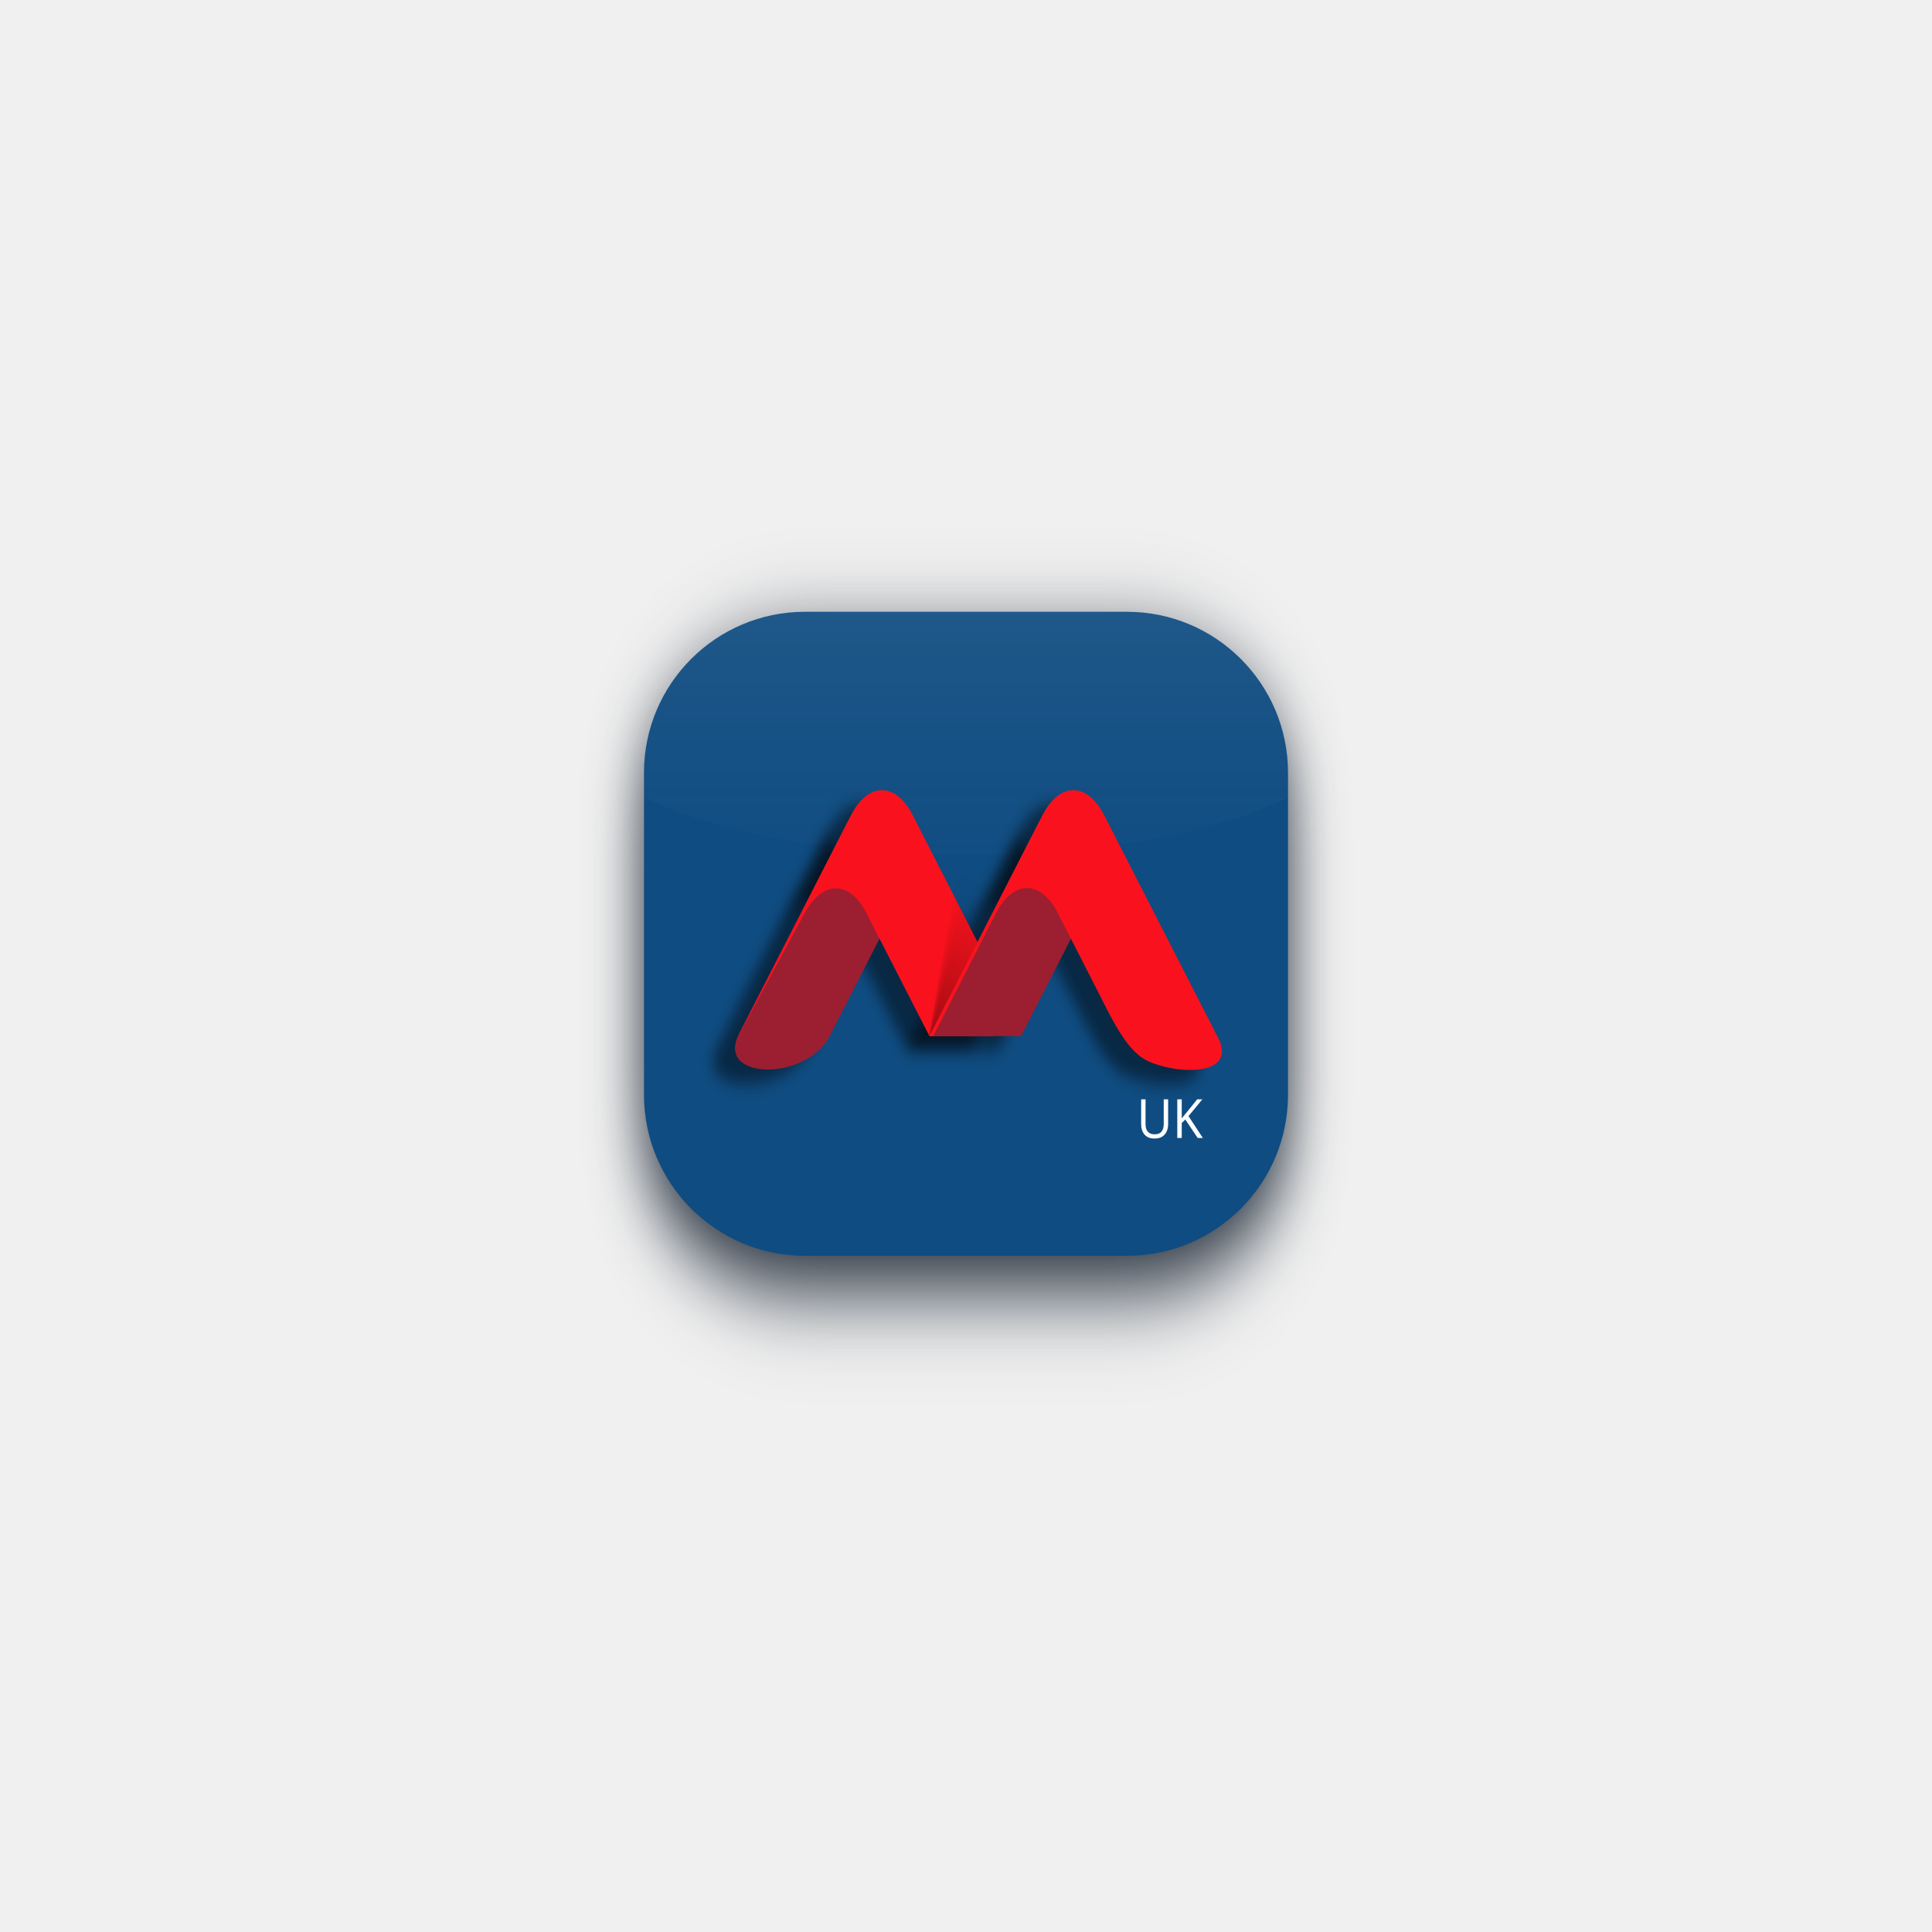
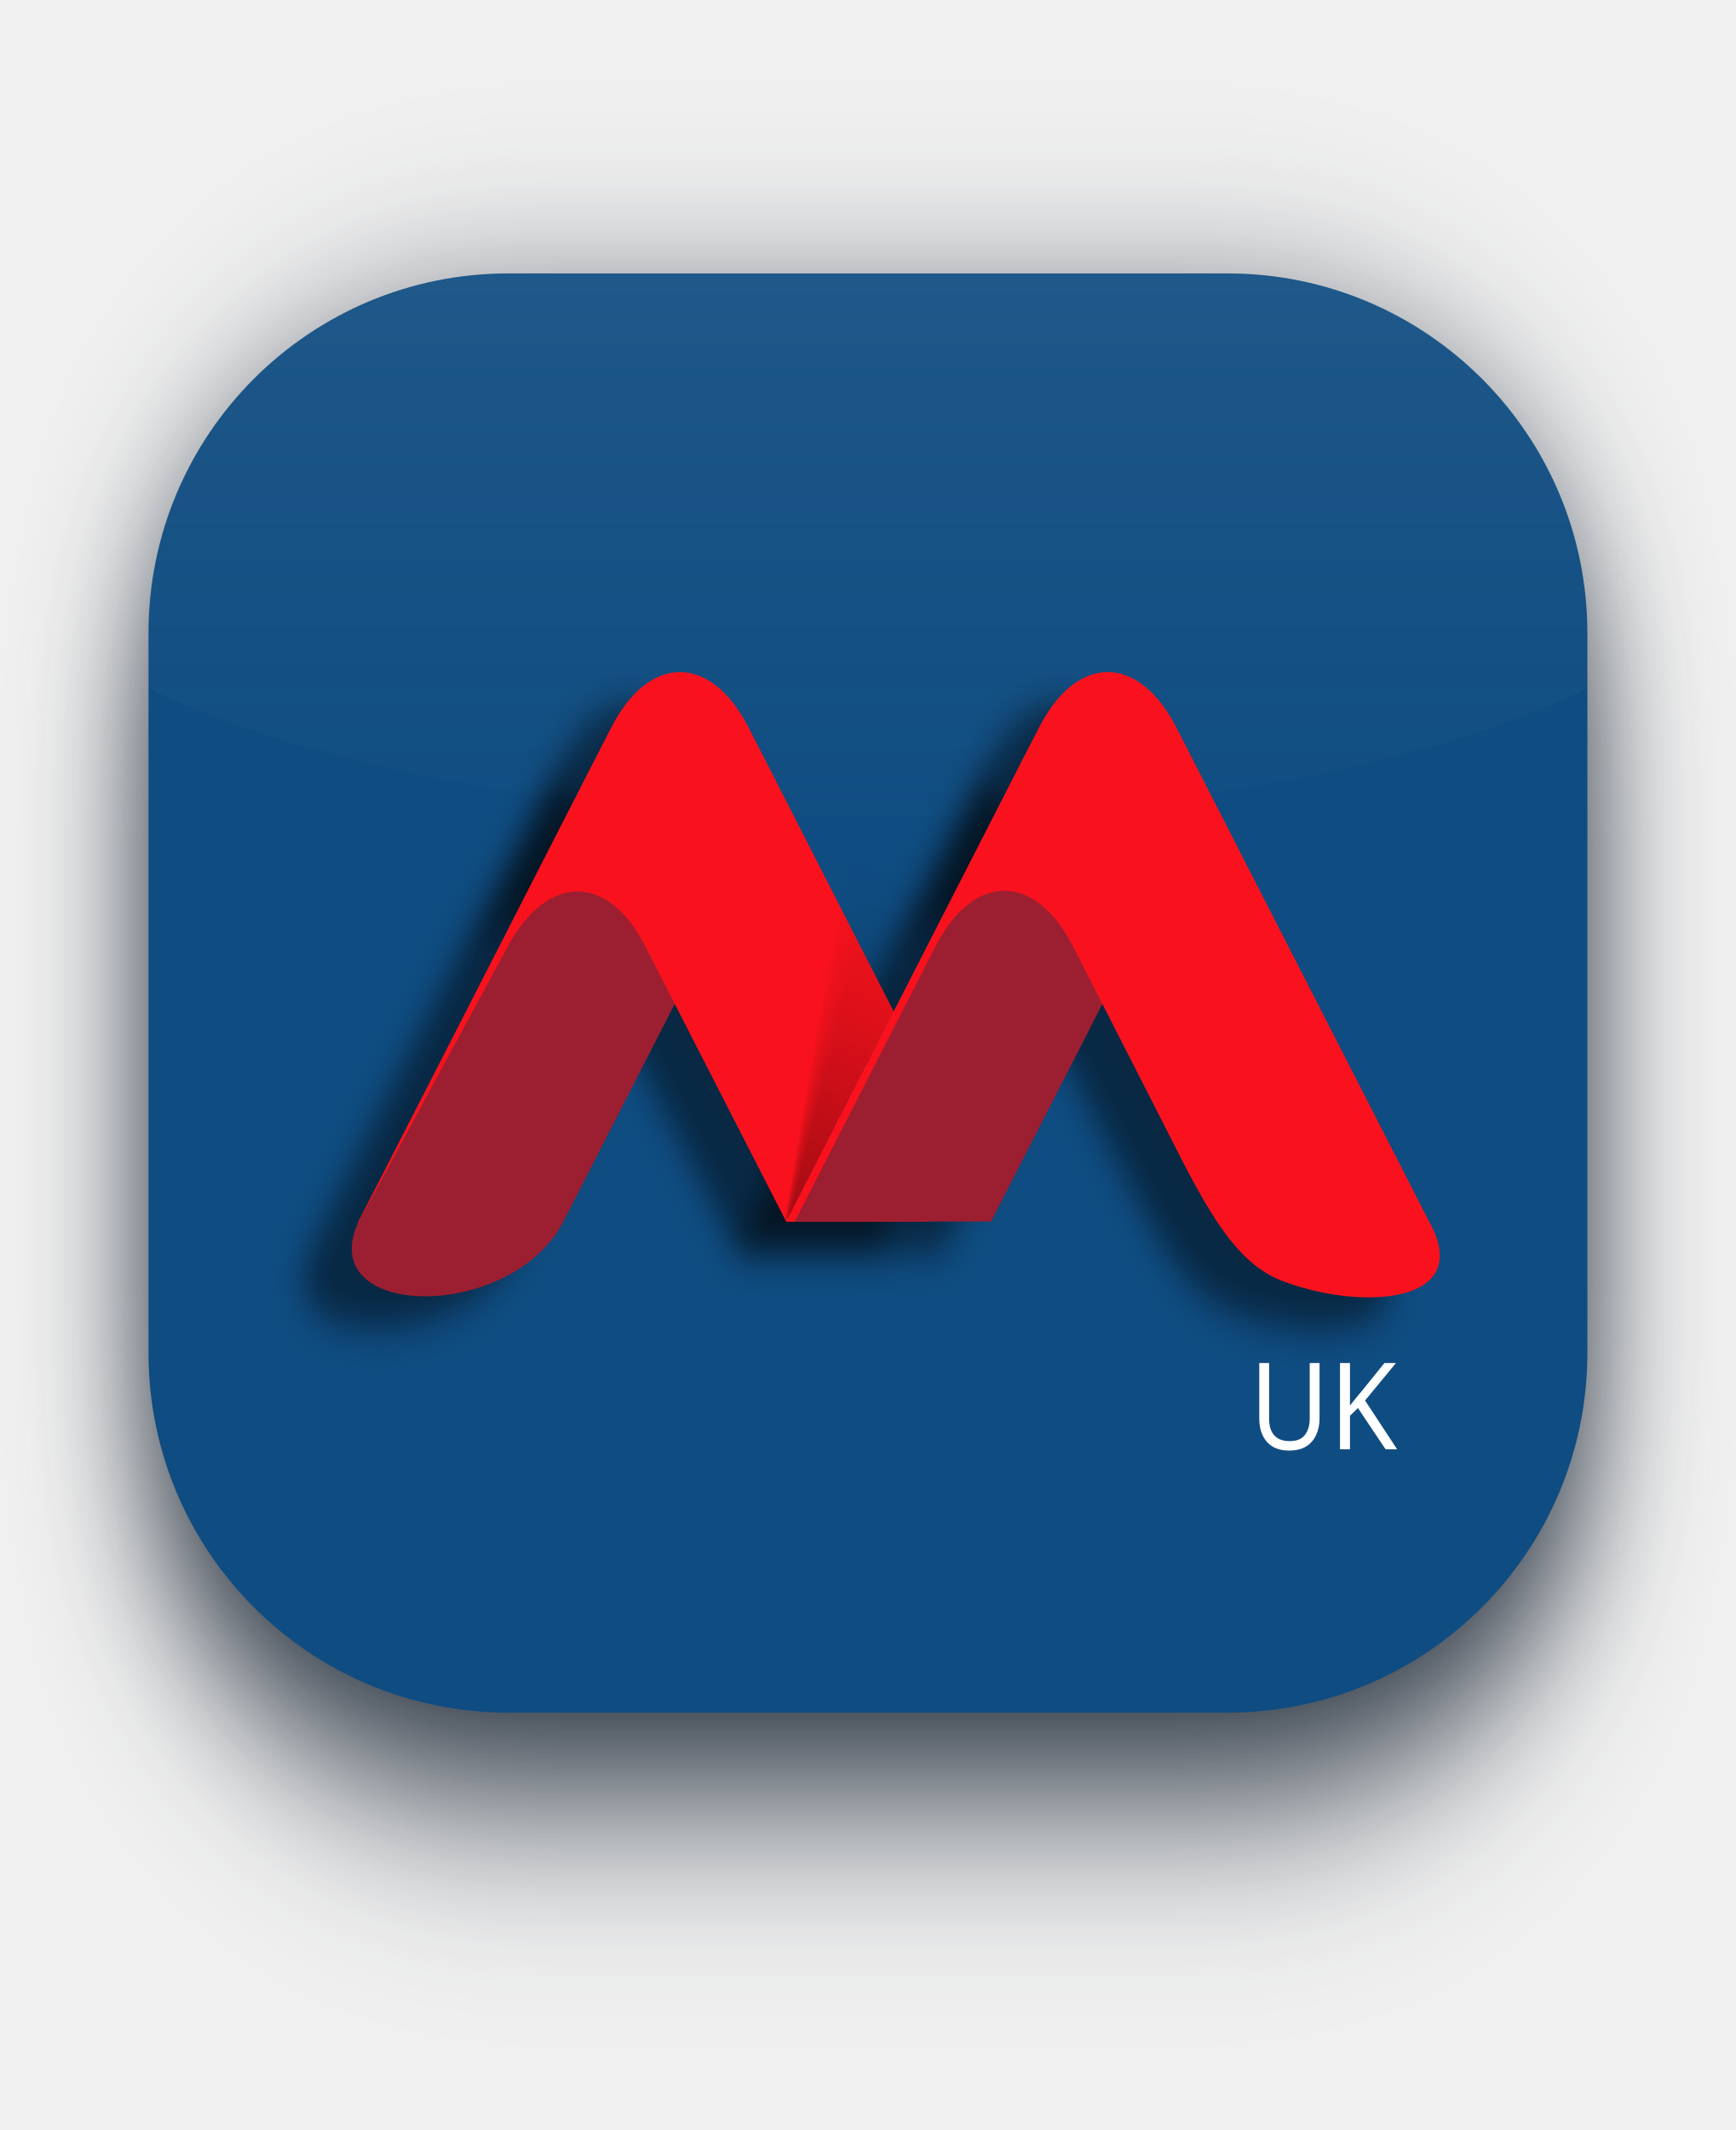
- <svg xmlns="http://www.w3.org/2000/svg" xmlns:xlink="http://www.w3.org/1999/xlink" width="40" height="40" viewBox="0 0 120 120" version="1.1" id="svg1" xml:space="preserve">
+ <svg xmlns="http://www.w3.org/2000/svg" xmlns:xlink="http://www.w3.org/1999/xlink" width="48.256" height="59.2" viewBox="0 0 48.256 59.2" version="1.1" id="svg1" xml:space="preserve">
  <defs id="defs1">
    <rect x="56.674" y="42.058" width="22.817" height="16.929" id="rect7" />
    <rect x="52.783" y="52.258" width="31.97" height="30.95" id="rect26" />
    <rect x="53.309" y="53.519" width="18.295" height="16.298" id="rect25" />
    <linearGradient id="linearGradient17">
      <stop style="stop-color:#ffffff;stop-opacity:0.2;" offset="0" id="stop17" />
      <stop style="stop-color:#0f4c81;stop-opacity:0;" offset="0.851" id="stop18" />
    </linearGradient>
    <clipPath clipPathUnits="userSpaceOnUse" id="clipPath2">
      <rect style="font-variation-settings:'wght' 500;fill:#6b7280;fill-opacity:1;fill-rule:nonzero" id="rect3" width="40" height="40" x="40" y="38" ry="10" rx="10" />
    </clipPath>
    <clipPath clipPathUnits="userSpaceOnUse" id="clipPath5">
      <rect style="font-variation-settings:'wght' 500;fill:#6b7280;fill-opacity:1;fill-rule:nonzero" id="rect6" width="40" height="40" x="40" y="38" ry="10" rx="10" />
    </clipPath>
    <clipPath clipPathUnits="userSpaceOnUse" id="clipPath7">
      <rect style="font-variation-settings:'wght' 500;fill:#2563eb;fill-opacity:1;fill-rule:nonzero;stroke-width:1.265" id="rect8" width="40" height="64" x="40" y="38" ry="16" rx="10" />
    </clipPath>
    <clipPath clipPathUnits="userSpaceOnUse" id="clipPath9">
      <rect style="font-variation-settings:'wght' 500;fill:#2563eb;fill-opacity:1;fill-rule:nonzero;stroke-width:1.265" id="rect10" width="40" height="64" x="40" y="39.6" ry="16" rx="10" />
    </clipPath>
    <filter style="color-interpolation-filters:sRGB" id="filter10" x="0" y="0" width="1" height="1">
      <feGaussianBlur stdDeviation="35" id="feGaussianBlur10" />
    </filter>
-     <filter style="color-interpolation-filters:sRGB;" id="filter14" x="-0.12" y="-0.12" width="1.24" height="1.24">
+     <filter style="color-interpolation-filters:sRGB" id="filter14" x="-0.12" y="-0.12" width="1.24" height="1.24">
      <feGaussianBlur stdDeviation="2 2" result="blur" id="feGaussianBlur14" />
    </filter>
    <clipPath clipPathUnits="userSpaceOnUse" id="clipPath14">
      <rect style="font-variation-settings:'wght' 500;fill:#2563eb;fill-opacity:1;fill-rule:nonzero" id="rect15" width="40" height="40" x="40" y="38" ry="10" rx="10" />
    </clipPath>
    <linearGradient xlink:href="#linearGradient17" id="linearGradient18" x1="60" y1="21.1" x2="60" y2="69.1" gradientUnits="userSpaceOnUse" />
    <clipPath clipPathUnits="userSpaceOnUse" id="clipPath18">
      <rect style="font-variation-settings:'wght' 500;fill:#2563eb;fill-opacity:1;fill-rule:nonzero" id="rect19" width="40" height="40" x="40" y="38" ry="10" rx="10" />
    </clipPath>
-     <filter style="color-interpolation-filters:sRGB;" id="filter22" x="-0.103" y="-0.24" width="1.206" height="1.48">
+     <filter style="color-interpolation-filters:sRGB" id="filter22" x="-0.103" y="-0.24" width="1.206" height="1.48">
      <feGaussianBlur stdDeviation="0.01 2" result="fbSourceGraphic" id="feGaussianBlur22" />
      <feColorMatrix result="fbSourceGraphicAlpha" in="fbSourceGraphic" values="0 0 0 -1 0 0 0 0 -1 0 0 0 0 -1 0 0 0 0 1 0" id="feColorMatrix23" />
      <feGaussianBlur id="feGaussianBlur23" stdDeviation="1.71 2" result="blur" in="fbSourceGraphic" />
    </filter>
    <clipPath clipPathUnits="userSpaceOnUse" id="clipPath21">
      <rect style="font-variation-settings:'wght' 500;fill:#0f4c81;fill-opacity:1;fill-rule:nonzero;stroke-width:0.905" id="rect27" width="36.194" height="36.194" x="43.905" y="39.444" ry="9.048" rx="9.048" />
    </clipPath>
    <filter id="Adobe_OpacityMaskFilter" filterUnits="userSpaceOnUse" x="321.626" y="287.121" width="7.471" height="8.11">
      <feColorMatrix type="matrix" values="1 0 0 0 0  0 1 0 0 0  0 0 1 0 0  0 0 0 1 0" id="feColorMatrix1" />
    </filter>
    <filter id="Adobe_OpacityMaskFilter_00000015331633570612612660000013602094239160664469_" filterUnits="userSpaceOnUse" x="309.138" y="287.285" width="7.471" height="8.11">
      <feColorMatrix type="matrix" values="1 0 0 0 0  0 1 0 0 0  0 0 1 0 0  0 0 0 1 0" id="feColorMatrix74" />
    </filter>
    <filter id="Adobe_OpacityMaskFilter_00000021813318148992452910000016104442706811943854_" filterUnits="userSpaceOnUse" x="310.507" y="288.772" width="4.567" height="6.141">
      <feColorMatrix type="matrix" values="1 0 0 0 0  0 1 0 0 0  0 0 1 0 0  0 0 0 1 0" id="feColorMatrix147" />
    </filter>
    <filter id="Adobe_OpacityMaskFilter_00000064342337086352702720000002443566982172518543_" filterUnits="userSpaceOnUse" x="317.522" y="288.541" width="3.346" height="4.632">
      <feColorMatrix type="matrix" values="1 0 0 0 0  0 1 0 0 0  0 0 1 0 0  0 0 0 1 0" id="feColorMatrix204" />
    </filter>
    <filter id="Adobe_OpacityMaskFilter_00000016052303198949857320000010837388098942605980_" filterUnits="userSpaceOnUse" x="320.21" y="288.113" width="4.954" height="6.799">
      <feColorMatrix type="matrix" values="1 0 0 0 0  0 1 0 0 0  0 0 1 0 0  0 0 0 1 0" id="feColorMatrix250" />
    </filter>
-     <filter style="color-interpolation-filters:sRGB;" id="filter90" x="-0.031" y="-0.071" width="1.061" height="1.141">
+     <filter style="color-interpolation-filters:sRGB" id="filter90" x="-0.031" y="-0.071" width="1.061" height="1.141">
      <feGaussianBlur stdDeviation="0.21 0.21" result="blur" id="feGaussianBlur90" />
    </filter>
  </defs>
-   <g id="layer1">
+   <g id="layer1" transform="translate(-35.872,-30.4)">
    <rect style="font-variation-settings:'wght' 500;fill:#1e2937;fill-opacity:1;fill-rule:nonzero;filter:url(#filter22)" id="rect22" width="40" height="40" x="40" y="40" ry="10" rx="10" />
    <rect style="font-variation-settings:'wght' 500;fill:#0f4c81;fill-opacity:1;fill-rule:nonzero" id="rect1-8" width="40" height="40" x="40" y="38" ry="10" rx="10" />
    <ellipse style="font-variation-settings:'wght' 500;fill:url(#linearGradient18);fill-opacity:1;fill-rule:nonzero;stroke-width:0.61" id="path17" cx="60" cy="45.1" rx="24" ry="8" clip-path="url(#clipPath18)" />
-     <text xml:space="preserve" id="text24" style="fill:#ffffff;text-orientation:auto;-inkscape-font-specification:'Montserrat, @wght=700';font-family:Montserrat;font-size:13.333px;font-variation-settings:'wght' 700;text-align:start;writing-mode:lr-tb;direction:ltr;fill-opacity:1;fill-rule:nonzero;font-weight:normal;font-style:normal;font-stretch:normal;font-variant:normal;font-variant-ligatures:normal;font-variant-caps:normal;font-variant-numeric:normal;font-variant-east-asian:normal;white-space:pre;shape-inside:url(#rect25)" />
+     <text xml:space="preserve" id="text24" style="font-style:normal;font-variant:normal;font-weight:normal;font-stretch:normal;font-size:13.333px;font-family:Montserrat;-inkscape-font-specification:'Montserrat, @wght=700';font-variant-ligatures:normal;font-variant-caps:normal;font-variant-numeric:normal;font-variant-east-asian:normal;font-variation-settings:'wght' 700;text-align:start;writing-mode:lr-tb;direction:ltr;white-space:pre;shape-inside:url(#rect25);fill:#ffffff;fill-opacity:1;fill-rule:nonzero" />
    <g id="g91" transform="translate(0.7745678,-2.230483)">
      <g id="g90" transform="matrix(1.835497,0,0,2.435214,-529.1806,-649.0656)" style="fill:#000000;fill-opacity:0.469;filter:url(#filter90)">
        <g id="g89" transform="translate(1.040892,1.040892)" style="fill:#000000;fill-opacity:0.469">
          <defs id="defs7">
            <filter id="filter7" filterUnits="userSpaceOnUse" x="321.626" y="287.121" width="7.471" height="8.11">
              <feColorMatrix type="matrix" values="1 0 0 0 0  0 1 0 0 0  0 0 1 0 0  0 0 0 1 0" id="feColorMatrix7" />
            </filter>
          </defs>
          <mask maskUnits="userSpaceOnUse" x="321.626" y="287.121" width="7.471" height="8.11" id="mask14">
            <g style="filter:url(#Adobe_OpacityMaskFilter)" id="g14">
              <linearGradient id="linearGradient14" gradientUnits="userSpaceOnUse" x1="357.085" y1="261.532" x2="353.02" y2="254.308" gradientTransform="matrix(-0.2115,0.9583,0.9608,0.2174,152.044,-105.211)">
                <stop offset="0" style="stop-color:#000000" id="stop8" />
                <stop offset="0.085" style="stop-color:#090909" id="stop9" />
                <stop offset="0.227" style="stop-color:#232323" id="stop10" />
                <stop offset="0.408" style="stop-color:#4D4D4D" id="stop11" />
                <stop offset="0.621" style="stop-color:#878787" id="stop12" />
                <stop offset="0.858" style="stop-color:#D0D0D0" id="stop13" />
                <stop offset="1" style="stop-color:#FFFFFF" id="stop14" />
              </linearGradient>
              <polygon style="fill:url(#SVGID_00000044142583804299838410000004173048437747079598_)" points="320.577,294.645 330.202,297.155 330.434,288.911 320.815,286.399 " id="polygon14" />
            </g>
          </mask>
          <defs id="defs15">
            <filter id="filter15" filterUnits="userSpaceOnUse" x="309.138" y="287.285" width="7.471" height="8.11">
              <feColorMatrix type="matrix" values="1 0 0 0 0  0 1 0 0 0  0 0 1 0 0  0 0 0 1 0" id="feColorMatrix14" />
            </filter>
          </defs>
          <mask maskUnits="userSpaceOnUse" x="309.138" y="287.285" width="7.471" height="8.11" id="mask23">
            <g style="filter:url(#Adobe_OpacityMaskFilter_00000015331633570612612660000013602094239160664469_)" id="g23">
              <linearGradient id="linearGradient23" gradientUnits="userSpaceOnUse" x1="349.612" y1="295.228" x2="345.547" y2="288.005" gradientTransform="matrix(0.2115,0.9583,-0.9608,0.2174,520.1465,-105.211)">
                <stop offset="0" style="stop-color:#000000" id="stop15" />
                <stop offset="0.085" style="stop-color:#090909" id="stop16" />
                <stop offset="0.227" style="stop-color:#232323" id="stop19" />
                <stop offset="0.408" style="stop-color:#4D4D4D" id="stop20" />
                <stop offset="0.621" style="stop-color:#878787" id="stop21" />
                <stop offset="0.858" style="stop-color:#D0D0D0" id="stop22" />
                <stop offset="1" style="stop-color:#FFFFFF" id="stop23" />
              </linearGradient>
              <polygon style="fill:url(#SVGID_00000008111533322176856110000006665696691175207564_)" points="317.658,294.809 308.033,297.319 307.8,289.075 317.419,286.564 " id="polygon23" />
            </g>
          </mask>
          <g id="g88" style="fill:#000000;fill-opacity:0.469">
            <path style="clip-rule:evenodd;fill:#000000;fill-opacity:0.469;fill-rule:evenodd" d="m 314.819,287.678 -3.75,5.519 c -0.69,1.121 2.309,1.152 3.102,0 l 2.199,-3.239 z" id="path23" />
            <defs id="defs24">
              <filter id="filter24" filterUnits="userSpaceOnUse" x="310.507" y="288.772" width="4.567" height="6.141">
                <feColorMatrix type="matrix" values="1 0 0 0 0  0 1 0 0 0  0 0 1 0 0  0 0 0 1 0" id="feColorMatrix24" />
              </filter>
            </defs>
            <mask maskUnits="userSpaceOnUse" x="310.507" y="288.772" width="4.567" height="6.141" id="mask30">
              <g style="filter:url(#Adobe_OpacityMaskFilter_00000021813318148992452910000016104442706811943854_)" id="g30">
                <linearGradient id="linearGradient30" gradientUnits="userSpaceOnUse" x1="388.602" y1="278.8" x2="385.4" y2="273.11" gradientTransform="matrix(-0.9765,0.098,0.0932,0.9807,664.8198,-17.5023)">
                  <stop offset="0" style="stop-color:#000000" id="stop24" />
                  <stop offset="0.085" style="stop-color:#090909" id="stop25" />
                  <stop offset="0.227" style="stop-color:#232323" id="stop26" />
                  <stop offset="0.408" style="stop-color:#4D4D4D" id="stop27" />
                  <stop offset="0.621" style="stop-color:#878787" id="stop28" />
                  <stop offset="0.858" style="stop-color:#D0D0D0" id="stop29" />
                  <stop offset="1" style="stop-color:#FFFFFF" id="stop30" />
                </linearGradient>
                <polygon style="fill:url(#SVGID_00000106116894588425508180000000025883933250608553_)" points="308.958,288.79 309.446,296.612 315.67,294.761 315.188,286.943 " id="polygon30" />
              </g>
            </mask>
            <path style="clip-rule:evenodd;fill:#000000;fill-opacity:0.469;fill-rule:evenodd" d="m 314.898,287.556 -3.829,5.641 -0.016,0.031 2.279,-3.176 c 0.592,-0.821 1.506,-0.842 2.078,0 l 2.137,3.145 h 2.169 l 0.317,-1.132 -3.057,-4.509 c -0.573,-0.841 -1.505,-0.841 -2.078,0 z" id="path30" />
            <defs id="defs30">
              <filter id="filter30" filterUnits="userSpaceOnUse" x="317.522" y="288.541" width="3.346" height="4.632">
                <feColorMatrix type="matrix" values="1 0 0 0 0  0 1 0 0 0  0 0 1 0 0  0 0 0 1 0" id="feColorMatrix30" />
              </filter>
            </defs>
            <mask maskUnits="userSpaceOnUse" x="317.522" y="288.541" width="3.346" height="4.632" id="mask37">
              <g style="filter:url(#Adobe_OpacityMaskFilter_00000064342337086352702720000002443566982172518543_)" id="g37">
                <linearGradient id="linearGradient37" gradientUnits="userSpaceOnUse" x1="427.351" y1="324.389" x2="425.089" y2="320.37" gradientTransform="matrix(-0.6296,-0.7527,0.7522,-0.636,344.3034,817.0264)">
                  <stop offset="0" style="stop-color:#000000" id="stop31" />
                  <stop offset="0.085" style="stop-color:#090909" id="stop32" />
                  <stop offset="0.227" style="stop-color:#232323" id="stop33" />
                  <stop offset="0.408" style="stop-color:#4D4D4D" id="stop34" />
                  <stop offset="0.621" style="stop-color:#878787" id="stop35" />
                  <stop offset="0.858" style="stop-color:#D0D0D0" id="stop36" />
                  <stop offset="1" style="stop-color:#FFFFFF" id="stop37" />
                </linearGradient>
                <polygon style="fill:url(#SVGID_00000027588500552423695070000004368425942358001298_)" points="315.477,290.504 319.585,286.796 321.814,290.804 317.71,294.514 " id="polygon37" />
              </g>
            </mask>
            <polygon style="clip-rule:evenodd;fill:#000000;fill-opacity:0.469;fill-rule:evenodd" points="322.849,289.957 321.295,287.678 317.547,293.196 320.649,293.196 " id="polygon77" />
            <defs id="defs77">
              <filter id="filter77" filterUnits="userSpaceOnUse" x="320.21" y="288.113" width="4.954" height="6.799">
                <feColorMatrix type="matrix" values="1 0 0 0 0  0 1 0 0 0  0 0 1 0 0  0 0 0 1 0" id="feColorMatrix77" />
              </filter>
            </defs>
            <mask maskUnits="userSpaceOnUse" x="320.21" y="288.113" width="4.954" height="6.799" id="mask87">
              <g style="filter:url(#Adobe_OpacityMaskFilter_00000016052303198949857320000010837388098942605980_)" id="g87">
                <linearGradient id="linearGradient87" gradientUnits="userSpaceOnUse" x1="394.018" y1="278.259" x2="390.815" y2="272.569" gradientTransform="matrix(0.9765,0.098,-0.0932,0.9807,-34.8752,-17.5023)">
                  <stop offset="0" style="stop-color:#000000" id="stop81" />
                  <stop offset="0.085" style="stop-color:#090909" id="stop82" />
                  <stop offset="0.227" style="stop-color:#232323" id="stop83" />
                  <stop offset="0.408" style="stop-color:#4D4D4D" id="stop84" />
                  <stop offset="0.621" style="stop-color:#878787" id="stop85" />
                  <stop offset="0.858" style="stop-color:#D0D0D0" id="stop86" />
                  <stop offset="1" style="stop-color:#FFFFFF" id="stop87" />
                </linearGradient>
                <polygon style="fill:url(#SVGID_00000164486527105074385210000009246502422285102481_)" points="326.326,288.79 325.838,296.612 319.613,294.761 320.095,286.943 " id="polygon87" />
              </g>
            </mask>
            <path style="clip-rule:evenodd;fill:#000000;fill-opacity:0.469;fill-rule:evenodd" d="m 321.377,287.556 -3.83,5.641 h 0.128 l 2.134,-3.145 c 0.574,-0.842 1.507,-0.842 2.079,0 l 1.13,1.669 c 0.75,1.099 1.196,1.903 2.026,2.148 1.196,0.351 2.945,0.275 2.24,-0.673 l -3.83,-5.641 c -0.573,-0.84 -1.504,-0.84 -2.077,10e-4 z" id="path87" />
          </g>
        </g>
      </g>
      <g id="g6" transform="matrix(1.835497,0,0,2.435214,-527.813,-649.9483)">
        <g id="g313" transform="translate(1.040892,1.040892)">
          <defs id="defs1-0">
            <filter id="filter2" filterUnits="userSpaceOnUse" x="321.626" y="287.121" width="7.471" height="8.11">
              <feColorMatrix type="matrix" values="1 0 0 0 0  0 1 0 0 0  0 0 1 0 0  0 0 0 1 0" id="feColorMatrix2" />
            </filter>
          </defs>
          <mask maskUnits="userSpaceOnUse" x="321.626" y="287.121" width="7.471" height="8.11" id="SVGID_1_">
            <g style="filter:url(#Adobe_OpacityMaskFilter)" id="g7">
              <linearGradient id="SVGID_00000044142583804299838410000004173048437747079598_" gradientUnits="userSpaceOnUse" x1="357.085" y1="261.532" x2="353.02" y2="254.308" gradientTransform="matrix(-0.2115,0.9583,0.9608,0.2174,152.044,-105.211)">
                <stop offset="0" style="stop-color:#000000" id="stop1" />
                <stop offset="0.085" style="stop-color:#090909" id="stop2" />
                <stop offset="0.227" style="stop-color:#232323" id="stop3" />
                <stop offset="0.408" style="stop-color:#4D4D4D" id="stop4" />
                <stop offset="0.621" style="stop-color:#878787" id="stop5" />
                <stop offset="0.858" style="stop-color:#D0D0D0" id="stop6" />
                <stop offset="1" style="stop-color:#FFFFFF" id="stop7" />
              </linearGradient>
              <polygon style="fill:url(#SVGID_00000044142583804299838410000004173048437747079598_)" points="330.202,297.155 330.434,288.911 320.815,286.399 320.577,294.645 " id="polygon7" />
            </g>
          </mask>
          <defs id="defs74">
            <filter id="filter3" filterUnits="userSpaceOnUse" x="309.138" y="287.285" width="7.471" height="8.11">
              <feColorMatrix type="matrix" values="1 0 0 0 0  0 1 0 0 0  0 0 1 0 0  0 0 0 1 0" id="feColorMatrix3" />
            </filter>
          </defs>
          <mask maskUnits="userSpaceOnUse" x="309.138" y="287.285" width="7.471" height="8.11" id="SVGID_00000060742575166319111600000017873247286599271587_">
            <g style="filter:url(#Adobe_OpacityMaskFilter_00000015331633570612612660000013602094239160664469_)" id="g80">
              <linearGradient id="SVGID_00000008111533322176856110000006665696691175207564_" gradientUnits="userSpaceOnUse" x1="349.612" y1="295.228" x2="345.547" y2="288.005" gradientTransform="matrix(0.2115,0.9583,-0.9608,0.2174,520.1465,-105.211)">
                <stop offset="0" style="stop-color:#000000" id="stop74" />
                <stop offset="0.085" style="stop-color:#090909" id="stop75" />
                <stop offset="0.227" style="stop-color:#232323" id="stop76" />
                <stop offset="0.408" style="stop-color:#4D4D4D" id="stop77" />
                <stop offset="0.621" style="stop-color:#878787" id="stop78" />
                <stop offset="0.858" style="stop-color:#D0D0D0" id="stop79" />
                <stop offset="1" style="stop-color:#FFFFFF" id="stop80" />
              </linearGradient>
              <polygon style="fill:url(#SVGID_00000008111533322176856110000006665696691175207564_)" points="308.033,297.319 307.8,289.075 317.419,286.564 317.658,294.809 " id="polygon80" />
            </g>
          </mask>
          <g id="g312">
            <path style="clip-rule:evenodd;fill:#9b1f31;fill-rule:evenodd" d="m 314.819,287.678 -3.75,5.519 c -0.69,1.121 2.309,1.152 3.102,0 l 2.199,-3.239 z" id="path147" />
            <defs id="defs147">
              <filter id="filter4" filterUnits="userSpaceOnUse" x="310.507" y="288.772" width="4.567" height="6.141">
                <feColorMatrix type="matrix" values="1 0 0 0 0  0 1 0 0 0  0 0 1 0 0  0 0 0 1 0" id="feColorMatrix4" />
              </filter>
            </defs>
            <mask maskUnits="userSpaceOnUse" x="310.507" y="288.772" width="4.567" height="6.141" id="SVGID_00000000224368369140665180000015356093286301860004_">
              <g style="filter:url(#Adobe_OpacityMaskFilter_00000021813318148992452910000016104442706811943854_)" id="g153">
                <linearGradient id="SVGID_00000106116894588425508180000000025883933250608553_" gradientUnits="userSpaceOnUse" x1="388.602" y1="278.8" x2="385.4" y2="273.11" gradientTransform="matrix(-0.9765,0.098,0.0932,0.9807,664.8198,-17.5023)">
                  <stop offset="0" style="stop-color:#000000" id="stop147" />
                  <stop offset="0.085" style="stop-color:#090909" id="stop148" />
                  <stop offset="0.227" style="stop-color:#232323" id="stop149" />
                  <stop offset="0.408" style="stop-color:#4D4D4D" id="stop150" />
                  <stop offset="0.621" style="stop-color:#878787" id="stop151" />
                  <stop offset="0.858" style="stop-color:#D0D0D0" id="stop152" />
                  <stop offset="1" style="stop-color:#FFFFFF" id="stop153" />
                </linearGradient>
                <polygon style="fill:url(#SVGID_00000106116894588425508180000000025883933250608553_)" points="309.446,296.612 315.67,294.761 315.188,286.943 308.958,288.79 " id="polygon153" />
              </g>
            </mask>
            <path style="clip-rule:evenodd;fill:#f9121d;fill-rule:evenodd" d="m 314.898,287.556 -3.829,5.641 -0.016,0.031 2.279,-3.176 c 0.592,-0.821 1.506,-0.842 2.078,0 l 2.137,3.145 h 2.169 l 0.317,-1.132 -3.057,-4.509 c -0.573,-0.841 -1.505,-0.841 -2.078,0 z" id="path204" />
            <defs id="defs204">
              <filter id="filter5" filterUnits="userSpaceOnUse" x="317.522" y="288.541" width="3.346" height="4.632">
                <feColorMatrix type="matrix" values="1 0 0 0 0  0 1 0 0 0  0 0 1 0 0  0 0 0 1 0" id="feColorMatrix5" />
              </filter>
            </defs>
            <mask maskUnits="userSpaceOnUse" x="317.522" y="288.541" width="3.346" height="4.632" id="SVGID_00000147203780942252770400000017093646661724210835_">
              <g style="filter:url(#Adobe_OpacityMaskFilter_00000064342337086352702720000002443566982172518543_)" id="g210">
                <linearGradient id="SVGID_00000027588500552423695070000004368425942358001298_" gradientUnits="userSpaceOnUse" x1="427.351" y1="324.389" x2="425.089" y2="320.37" gradientTransform="matrix(-0.6296,-0.7527,0.7522,-0.636,344.3034,817.0264)">
                  <stop offset="0" style="stop-color:#000000" id="stop204" />
                  <stop offset="0.085" style="stop-color:#090909" id="stop205" />
                  <stop offset="0.227" style="stop-color:#232323" id="stop206" />
                  <stop offset="0.408" style="stop-color:#4D4D4D" id="stop207" />
                  <stop offset="0.621" style="stop-color:#878787" id="stop208" />
                  <stop offset="0.858" style="stop-color:#D0D0D0" id="stop209" />
                  <stop offset="1" style="stop-color:#FFFFFF" id="stop210" />
                </linearGradient>
                <polygon style="fill:url(#SVGID_00000027588500552423695070000004368425942358001298_)" points="319.585,286.796 321.814,290.804 317.71,294.514 315.477,290.504 " id="polygon210" />
              </g>
            </mask>
            <g mask="url(#SVGID_00000147203780942252770400000017093646661724210835_)" id="g249" style="fill:#000000;fill-opacity:0.013">
              <polygon style="fill:#000000;fill-opacity:0.013" points="318.974,293.038 317.522,293.173 318.544,288.541 320.868,290.07 " id="polygon211" />
              <polygon style="fill:#000000;fill-opacity:0.013" points="318.972,293.038 317.524,293.172 318.545,288.585 320.839,290.056 " id="polygon212" />
              <polygon style="fill:#000000;fill-opacity:0.013" points="318.97,293.038 317.526,293.172 318.546,288.629 320.812,290.042 " id="polygon213" />
              <polygon style="fill:#000000;fill-opacity:0.013" points="318.968,293.038 317.528,293.171 318.548,288.673 320.784,290.027 " id="polygon214" />
              <polygon style="fill:#000000;fill-opacity:0.013" points="318.965,293.038 317.53,293.171 318.549,288.717 320.755,290.014 " id="polygon215" />
              <polygon style="fill:#000000;fill-opacity:0.013" points="318.963,293.038 317.531,293.17 318.551,288.761 320.728,289.999 " id="polygon216" />
              <polygon style="fill:#000000;fill-opacity:0.013" points="318.961,293.038 317.533,293.17 318.552,288.805 320.7,289.984 " id="polygon217" />
              <polygon style="fill:#000000;fill-opacity:0.013" points="318.96,293.039 317.535,293.169 318.554,288.849 320.672,289.971 " id="polygon218" />
              <polygon style="fill:#000000;fill-opacity:0.013" points="318.958,293.039 317.537,293.169 318.556,288.893 320.644,289.956 " id="polygon219" />
              <polygon style="fill:#000000;fill-opacity:0.013" points="318.956,293.039 317.539,293.168 318.557,288.937 320.616,289.942 " id="polygon220" />
              <polygon style="fill:#000000;fill-opacity:0.013" points="318.954,293.039 317.54,293.168 318.559,288.981 320.588,289.928 " id="polygon221" />
              <polygon style="fill:#000000;fill-opacity:0.013" points="318.952,293.039 317.543,293.167 318.56,289.025 320.56,289.913 " id="polygon222" />
              <polygon style="fill:#000000;fill-opacity:0.013" points="318.949,293.039 317.544,293.167 318.562,289.069 320.532,289.899 " id="polygon223" />
              <polygon style="fill:#000000;fill-opacity:0.013" points="318.947,293.039 317.546,293.166 318.564,289.113 320.504,289.885 " id="polygon224" />
              <polygon style="fill:#000000;fill-opacity:0.013" points="318.945,293.039 317.548,293.166 318.565,289.157 320.476,289.871 " id="polygon225" />
              <polygon style="fill:#000000;fill-opacity:0.013" points="318.943,293.039 317.549,293.165 318.567,289.201 320.449,289.856 " id="polygon226" />
              <polygon style="fill:#000000;fill-opacity:0.013" points="318.941,293.039 317.551,293.165 318.568,289.245 320.42,289.842 " id="polygon227" />
              <polygon style="fill:#000000;fill-opacity:0.013" points="318.939,293.039 317.553,293.164 318.57,289.289 320.392,289.828 " id="polygon228" />
              <polygon style="fill:#000000;fill-opacity:0.013" points="318.937,293.039 317.555,293.164 318.571,289.333 320.365,289.814 " id="polygon229" />
              <polygon style="fill:#000000;fill-opacity:0.013" points="318.935,293.039 317.557,293.163 318.573,289.377 320.336,289.8 " id="polygon230" />
              <polygon style="fill:#000000;fill-opacity:0.013" points="318.932,293.04 317.559,293.162 318.575,289.421 320.308,289.785 " id="polygon231" />
              <polygon style="fill:#000000;fill-opacity:0.013" points="318.93,293.04 317.561,293.162 318.576,289.465 320.281,289.771 " id="polygon232" />
              <polygon style="fill:#000000;fill-opacity:0.013" points="318.928,293.04 317.563,293.161 318.578,289.509 320.252,289.757 " id="polygon233" />
              <polygon style="fill:#000000;fill-opacity:0.013" points="318.926,293.04 317.565,293.161 318.579,289.553 320.224,289.742 " id="polygon234" />
              <polygon style="fill:#000000;fill-opacity:0.013" points="318.924,293.04 317.566,293.16 318.581,289.597 320.197,289.728 " id="polygon235" />
              <polygon style="fill:#000000;fill-opacity:0.013" points="318.922,293.04 317.568,293.16 318.582,289.641 320.169,289.714 " id="polygon236" />
              <polygon style="fill:#000000;fill-opacity:0.013" points="318.92,293.04 317.57,293.159 318.583,289.685 320.141,289.699 " id="polygon237" />
              <polygon style="fill:#000000;fill-opacity:0.013" points="318.918,293.04 317.572,293.159 318.585,289.729 320.113,289.686 " id="polygon238" />
              <polygon style="fill:#000000;fill-opacity:0.013" points="318.915,293.04 317.574,293.158 318.586,289.773 320.085,289.671 " id="polygon239" />
              <polygon style="fill:#000000;fill-opacity:0.013" points="318.914,293.04 317.576,293.158 318.588,289.817 320.057,289.656 " id="polygon240" />
              <polygon style="fill:#000000;fill-opacity:0.013" points="318.912,293.04 317.578,293.157 318.589,289.861 320.029,289.643 " id="polygon241" />
              <polygon style="fill:#000000;fill-opacity:0.013" points="318.91,293.04 317.58,293.157 318.591,289.905 320.001,289.628 " id="polygon242" />
              <polygon style="fill:#000000;fill-opacity:0.013" points="318.908,293.041 317.582,293.156 318.593,289.949 319.973,289.614 " id="polygon243" />
              <polygon style="fill:#000000;fill-opacity:0.013" points="318.906,293.041 317.583,293.156 318.594,289.993 319.945,289.6 " id="polygon244" />
              <polygon style="fill:#000000;fill-opacity:0.013" points="318.904,293.041 317.585,293.155 318.596,290.037 319.918,289.585 " id="polygon245" />
              <polygon style="fill:#000000;fill-opacity:0.013" points="318.901,293.041 317.586,293.155 318.597,290.081 319.889,289.571 " id="polygon246" />
              <polygon style="fill:#000000;fill-opacity:0.013" points="318.899,293.041 317.588,293.154 318.599,290.125 319.861,289.557 " id="polygon247" />
              <polygon style="fill:#000000;fill-opacity:0.013" points="318.897,293.041 317.59,293.154 318.6,290.169 319.833,289.543 " id="polygon248" />
              <polygon style="fill:#000000;fill-opacity:0.013" points="318.895,293.041 317.592,293.153 318.602,290.213 319.805,289.528 " id="polygon249" />
            </g>
            <polygon style="clip-rule:evenodd;fill:#9b1f31;fill-rule:evenodd" points="321.295,287.678 317.547,293.196 320.649,293.196 322.849,289.957 " id="polygon250" />
            <defs id="defs250">
              <filter id="filter6" filterUnits="userSpaceOnUse" x="320.21" y="288.113" width="4.954" height="6.799">
                <feColorMatrix type="matrix" values="1 0 0 0 0  0 1 0 0 0  0 0 1 0 0  0 0 0 1 0" id="feColorMatrix6" />
              </filter>
            </defs>
            <mask maskUnits="userSpaceOnUse" x="320.21" y="288.113" width="4.954" height="6.799" id="SVGID_00000068675475012285550400000012715673293002648963_">
              <g style="filter:url(#Adobe_OpacityMaskFilter_00000016052303198949857320000010837388098942605980_)" id="g256">
                <linearGradient id="SVGID_00000164486527105074385210000009246502422285102481_" gradientUnits="userSpaceOnUse" x1="394.018" y1="278.259" x2="390.815" y2="272.569" gradientTransform="matrix(0.9765,0.098,-0.0932,0.9807,-34.8752,-17.5023)">
                  <stop offset="0" style="stop-color:#000000" id="stop250" />
                  <stop offset="0.085" style="stop-color:#090909" id="stop251" />
                  <stop offset="0.227" style="stop-color:#232323" id="stop252" />
                  <stop offset="0.408" style="stop-color:#4D4D4D" id="stop253" />
                  <stop offset="0.621" style="stop-color:#878787" id="stop254" />
                  <stop offset="0.858" style="stop-color:#D0D0D0" id="stop255" />
                  <stop offset="1" style="stop-color:#FFFFFF" id="stop256" />
                </linearGradient>
                <polygon style="fill:url(#SVGID_00000164486527105074385210000009246502422285102481_)" points="325.838,296.612 319.613,294.761 320.095,286.943 326.326,288.79 " id="polygon256" />
              </g>
            </mask>
            <path style="clip-rule:evenodd;fill:#f9121d;fill-rule:evenodd" d="m 321.377,287.556 -3.83,5.641 h 0.128 l 2.134,-3.145 c 0.574,-0.842 1.507,-0.842 2.079,0 l 1.13,1.669 c 0.75,1.099 1.196,1.903 2.026,2.148 1.196,0.351 2.945,0.275 2.24,-0.673 l -3.83,-5.641 c -0.573,-0.84 -1.504,-0.84 -2.077,10e-4 z" id="path312" />
          </g>
        </g>
      </g>
    </g>
    <text xml:space="preserve" id="text6" style="font-style:normal;font-variant:normal;font-weight:300;font-stretch:normal;font-size:12px;font-family:Montserrat;-inkscape-font-specification:'Montserrat Light';text-align:center;white-space:pre;shape-inside:url(#rect7);fill:#ffffff;fill-opacity:1;-inkscape-stroke:none;stop-color:#000000" transform="matrix(0.2534924,0,0,0.2801378,55.62309,55.80881)" x="8.334" y="0">
-       <tspan x="59.106" y="53.088" id="tspan1">UK</tspan>
+       <tspan x="59.106" y="53.088" id="tspan2">UK</tspan>
    </text>
  </g>
</svg>
